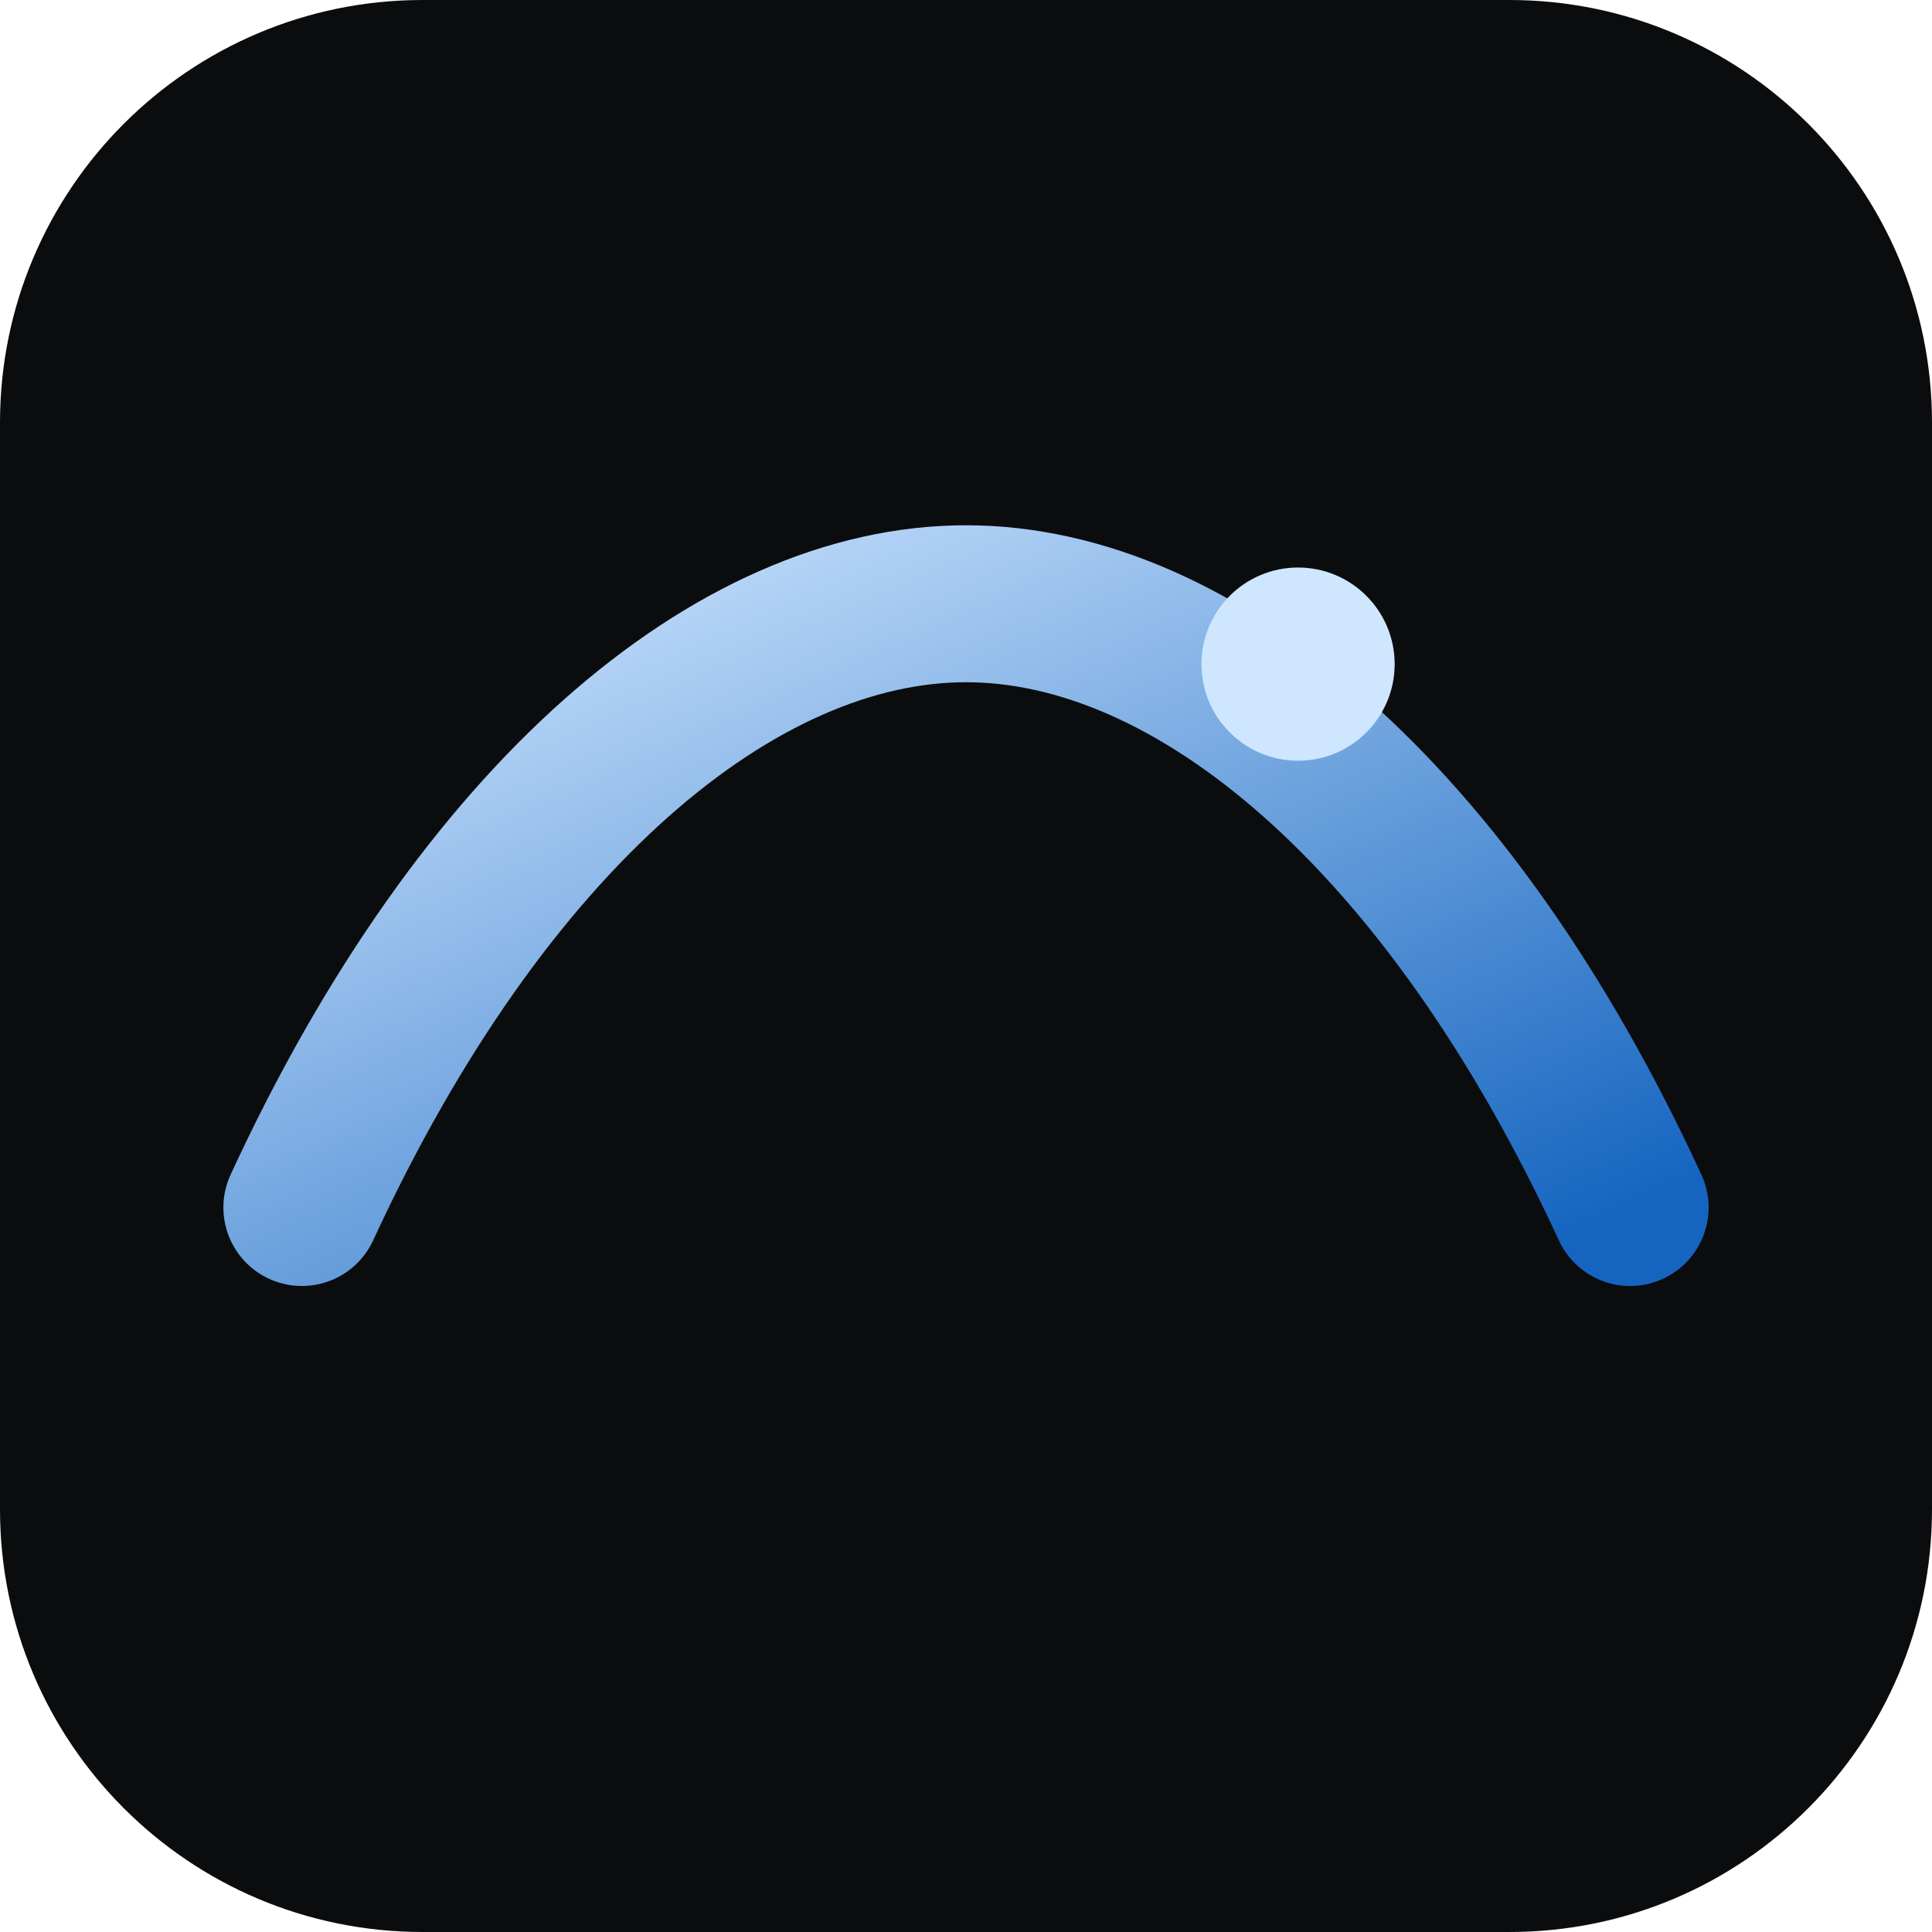
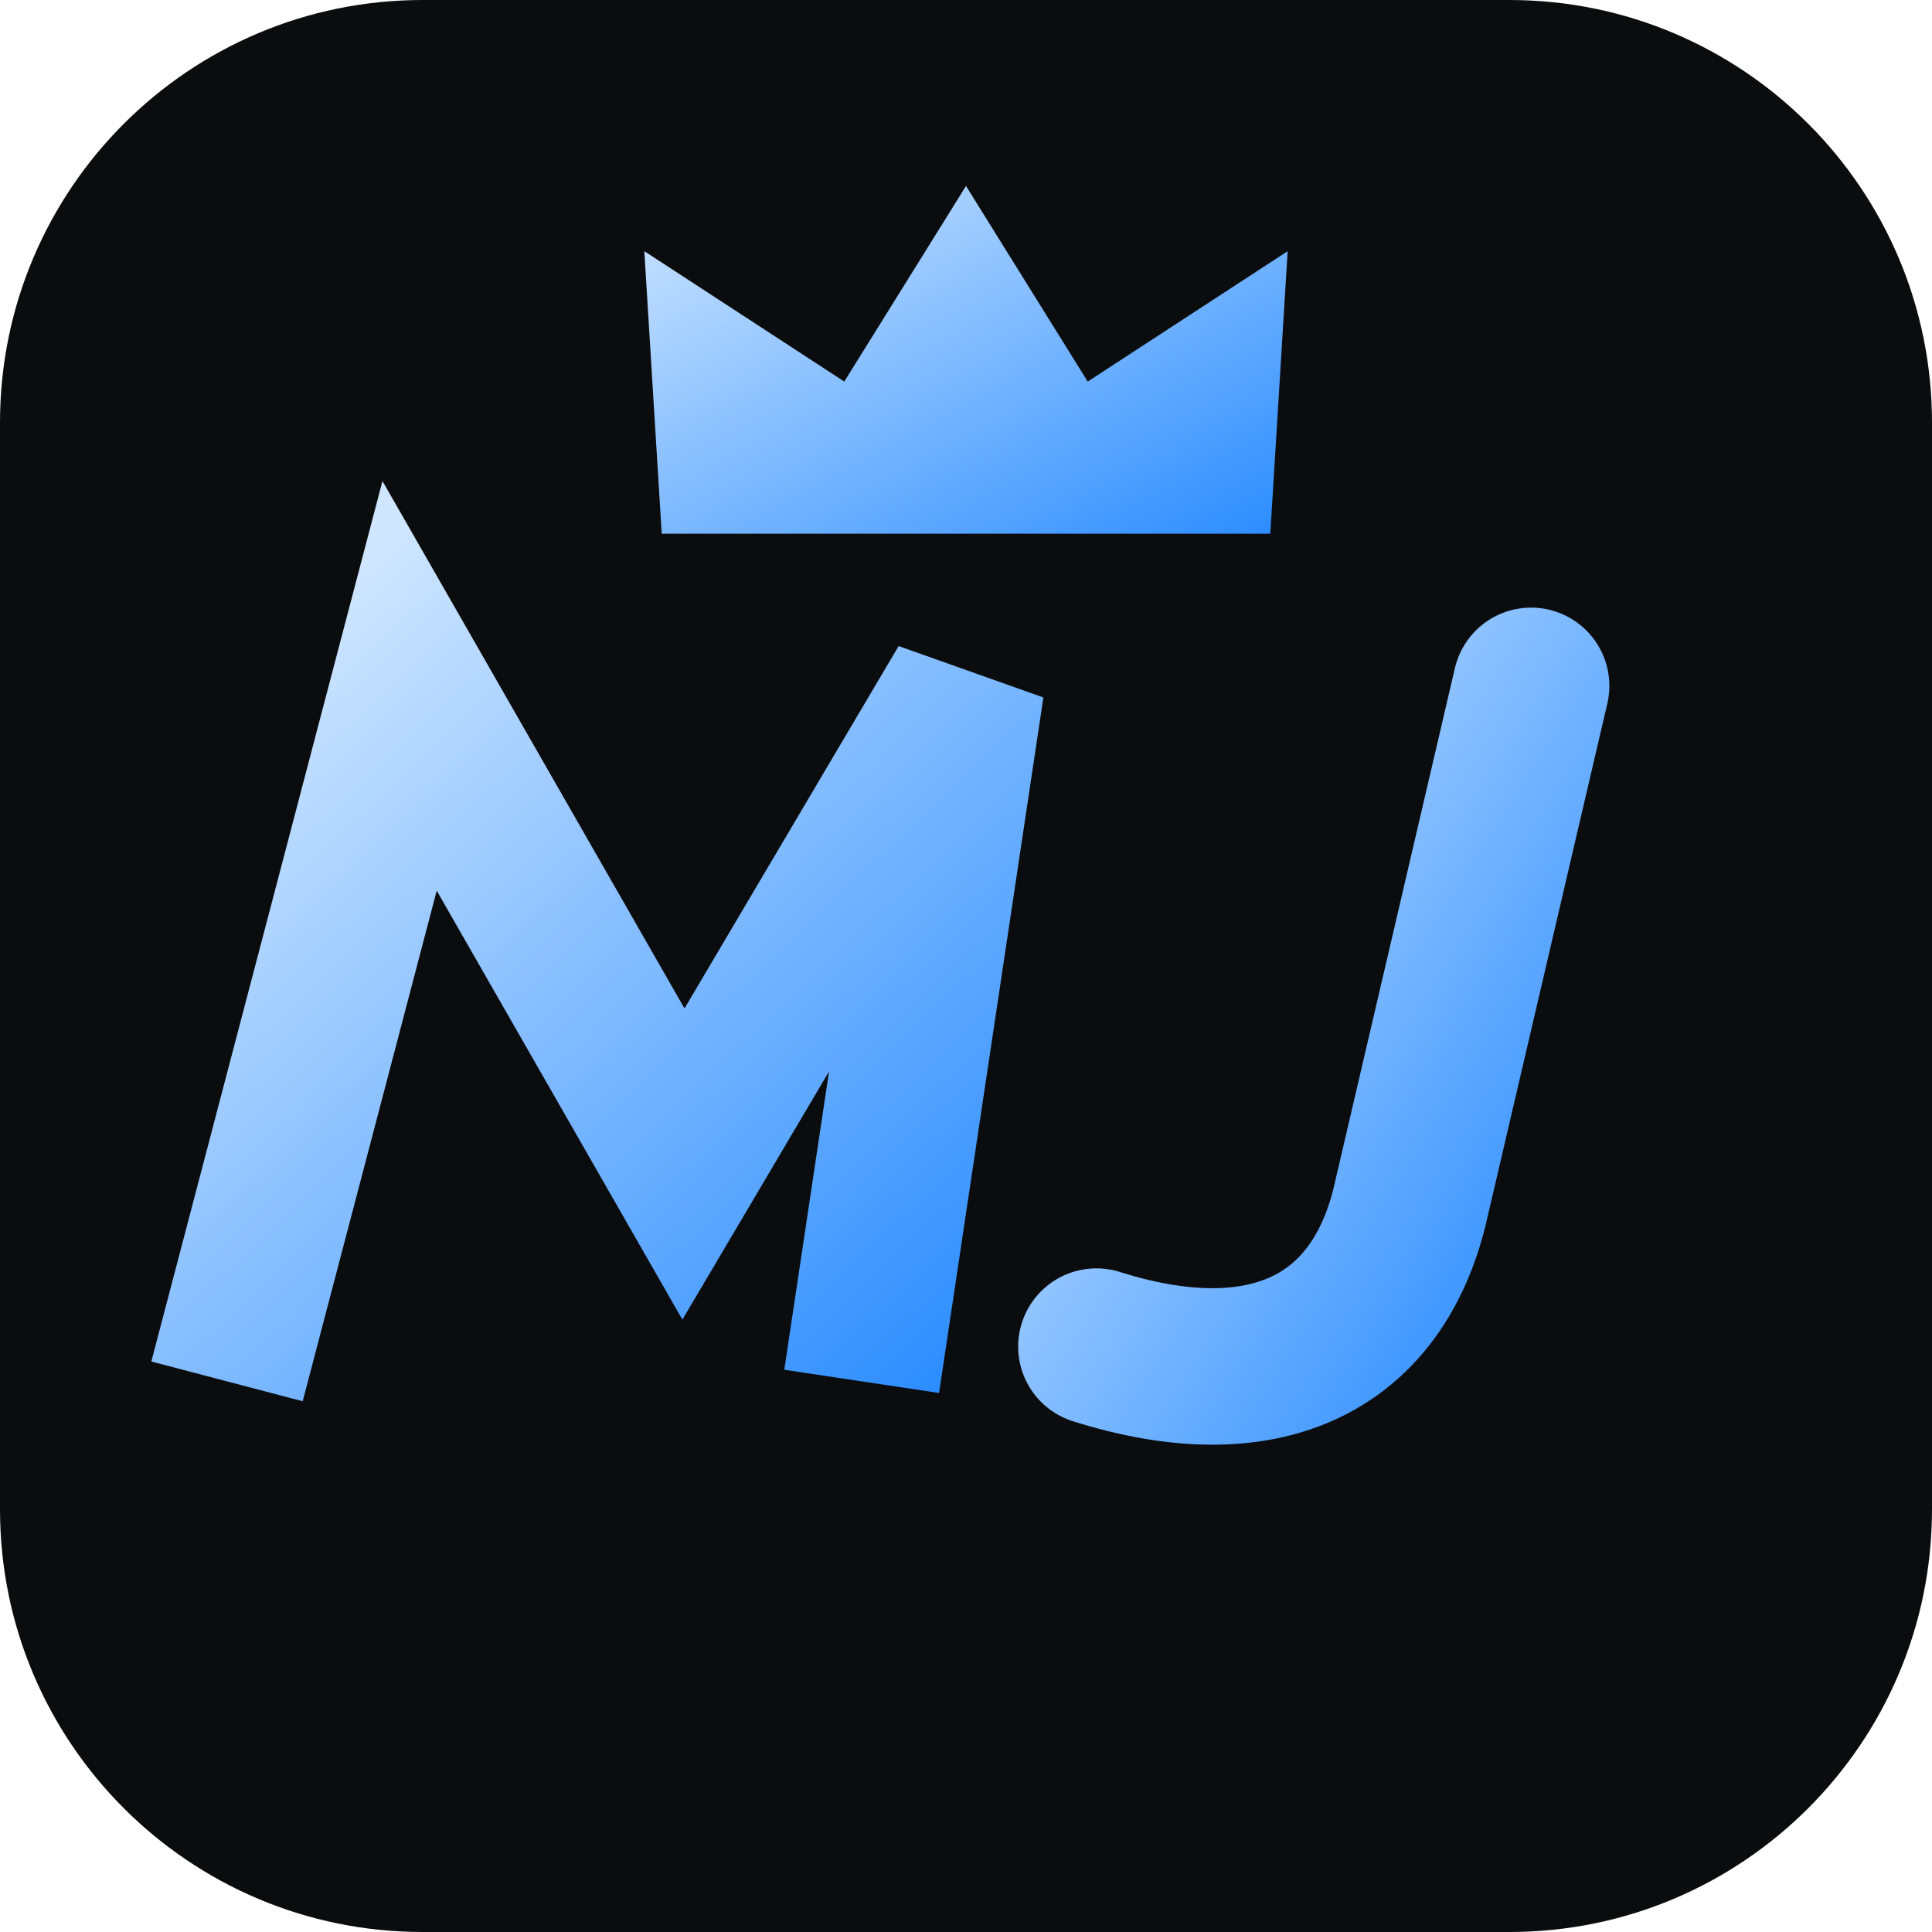
<svg xmlns="http://www.w3.org/2000/svg" viewBox="0 0 32 32">
  <defs>
    <linearGradient id="g" x1="0" x2="1" y1="0" y2="1">
      <stop offset="0" stop-color="#cfe6ff" />
-       <stop offset="1" stop-color="#1565c0" />
+       <stop offset="1" stop-color="#2b8cff" />
    </linearGradient>
  </defs>
  <rect width="32" height="32" rx="7" fill="#0b0c0e" />
-   <path d="M5 20c3-6.5 7.2-10 11-10s8 3.5 11 10" fill="none" stroke="url(#g)" stroke-width="2.6" stroke-linecap="round" />
-   <path d="M9.5 22h13" stroke="url(#g)" stroke-width="2.6" stroke-linecap="round" />
-   <circle cx="21.5" cy="11" r="1.6" fill="#cfe6ff" />
+   <g transform="translate(1.6 2) scale(.72)">
+     <path d="M13 9.5 12.6 3l4.6 3L20 1.5 22.8 6l4.6-3-.4 6.5Z" fill="url(#g)" />
+     <path d="M3 29 7.2 13l6.3 11L20 13l-2.4 16" fill="none" stroke="url(#g)" stroke-width="3.6" />
+     <path d="M33 13 30.2 25c-.8 3.2-3.4 4.4-7.2 3.2" fill="none" stroke="url(#g)" stroke-width="3.6" stroke-linecap="round" />
+   </g>
</svg>
